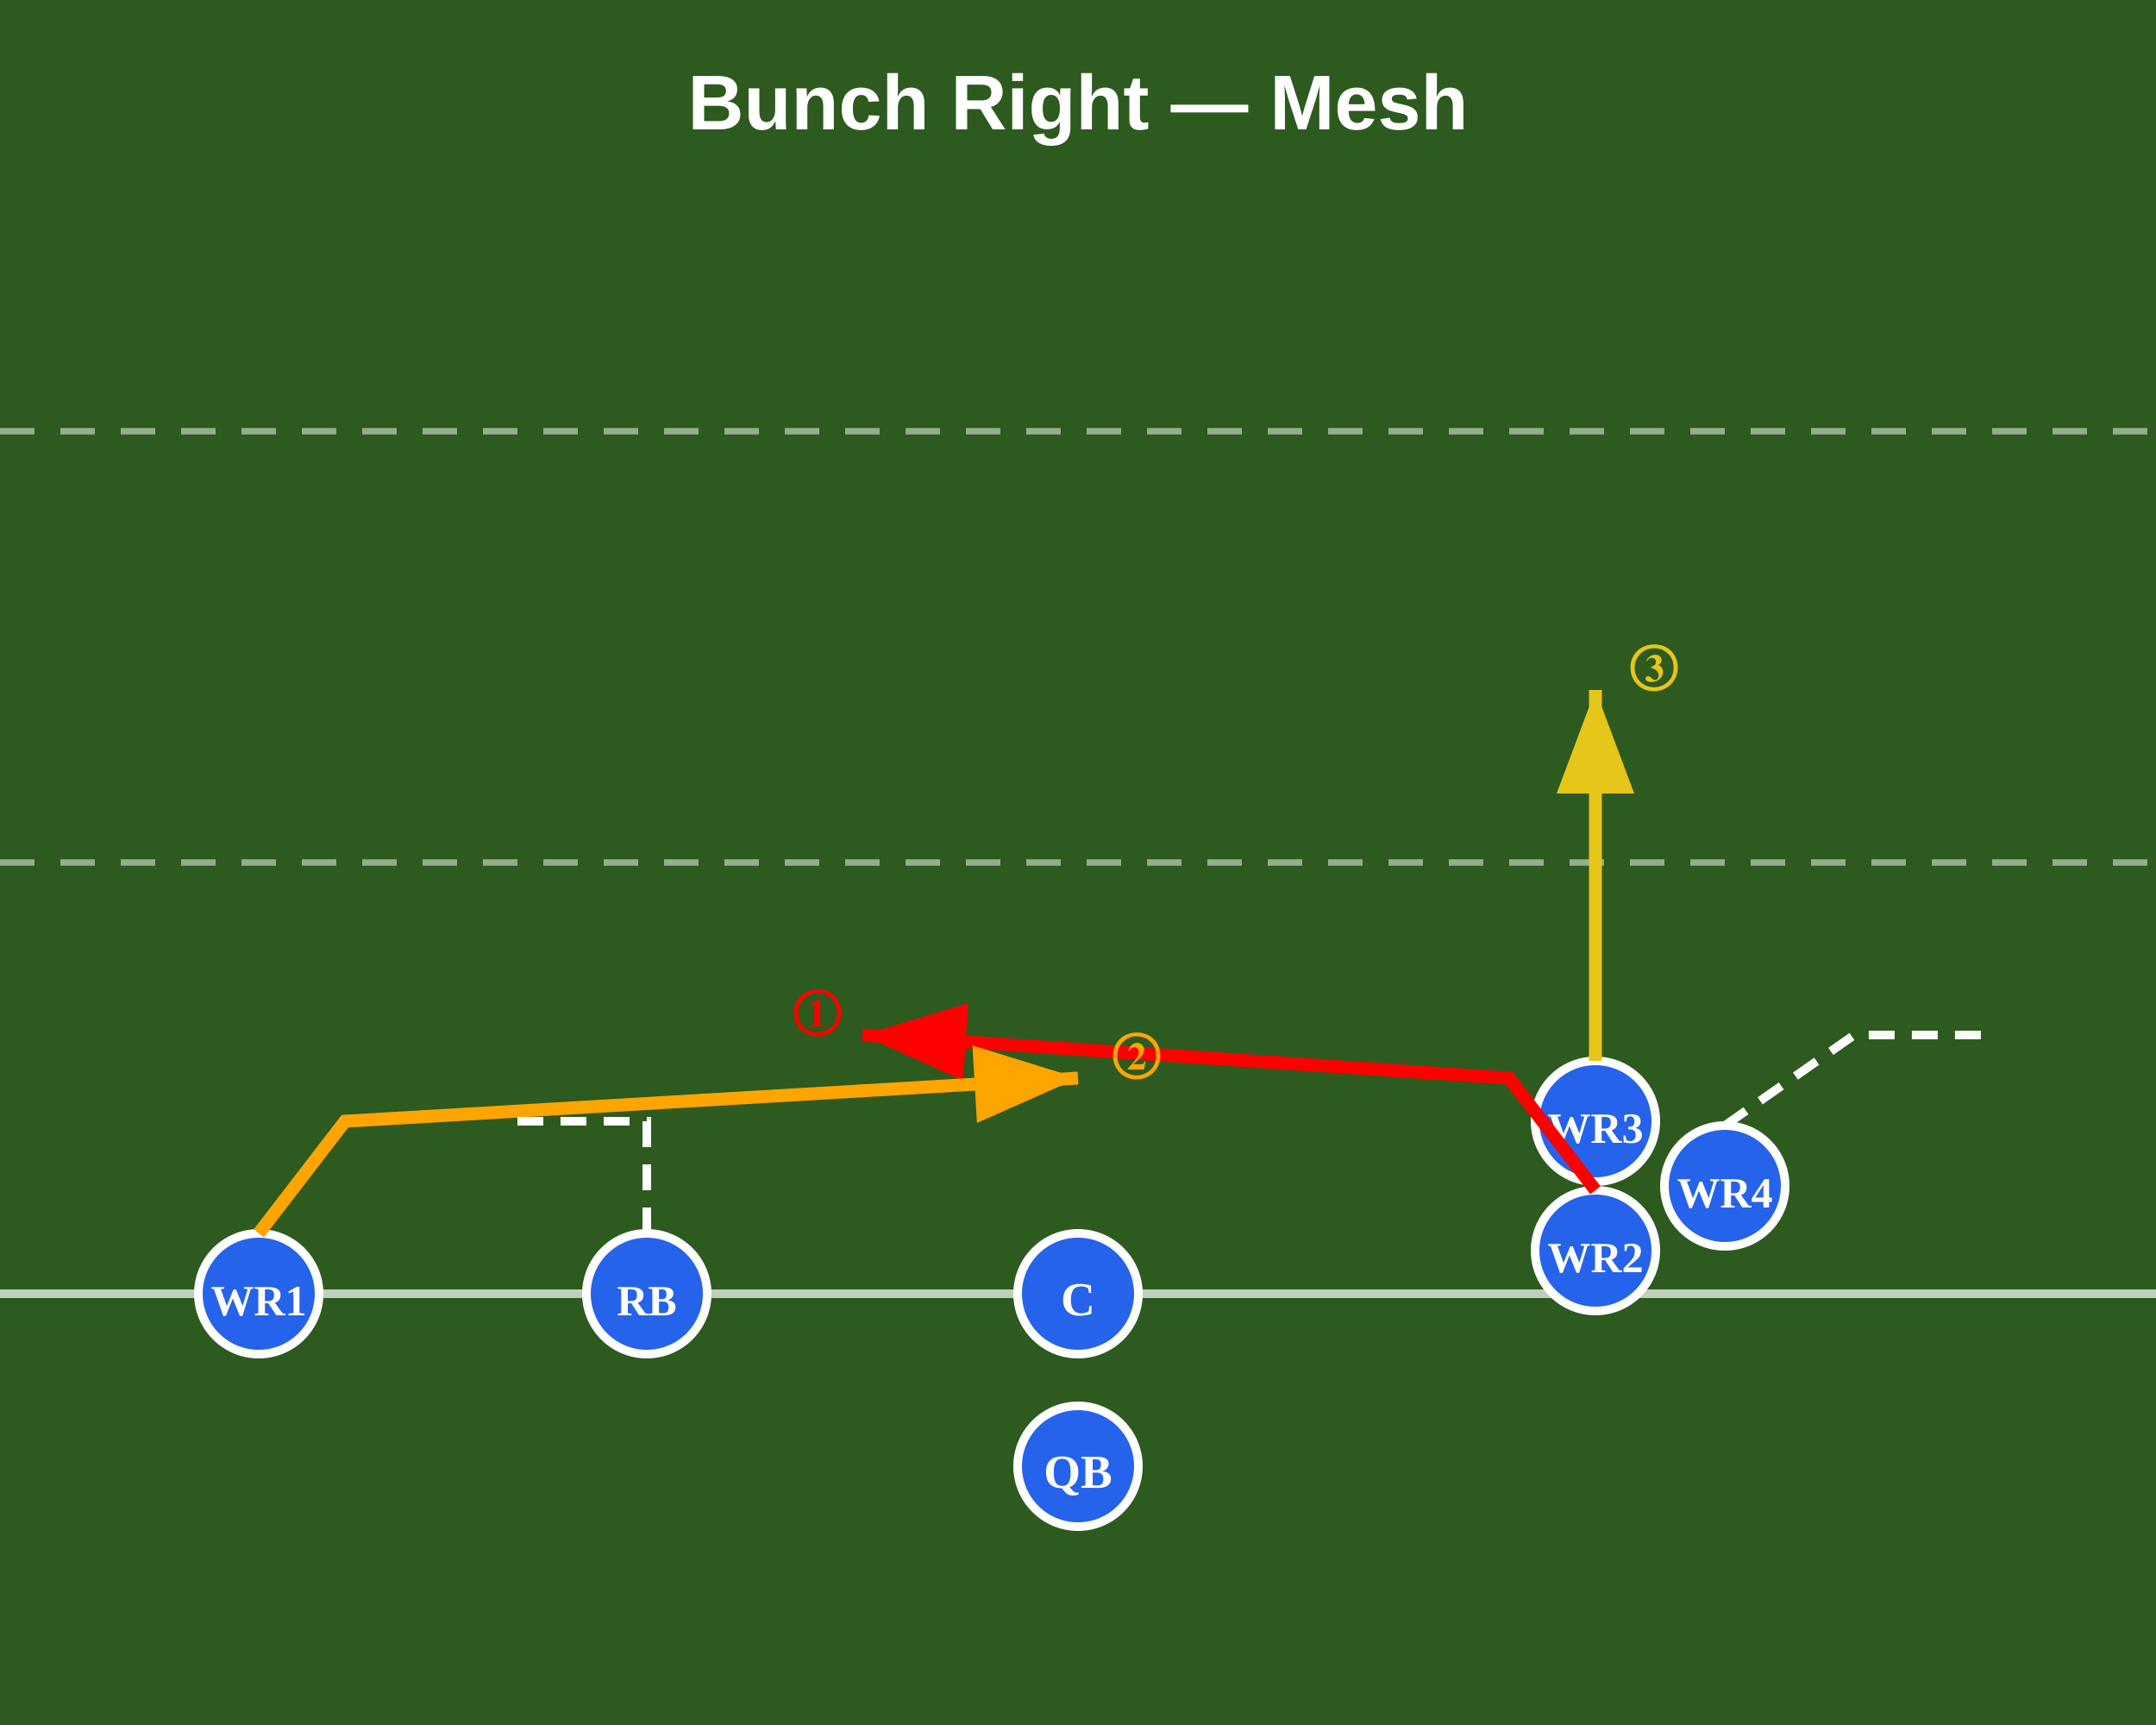
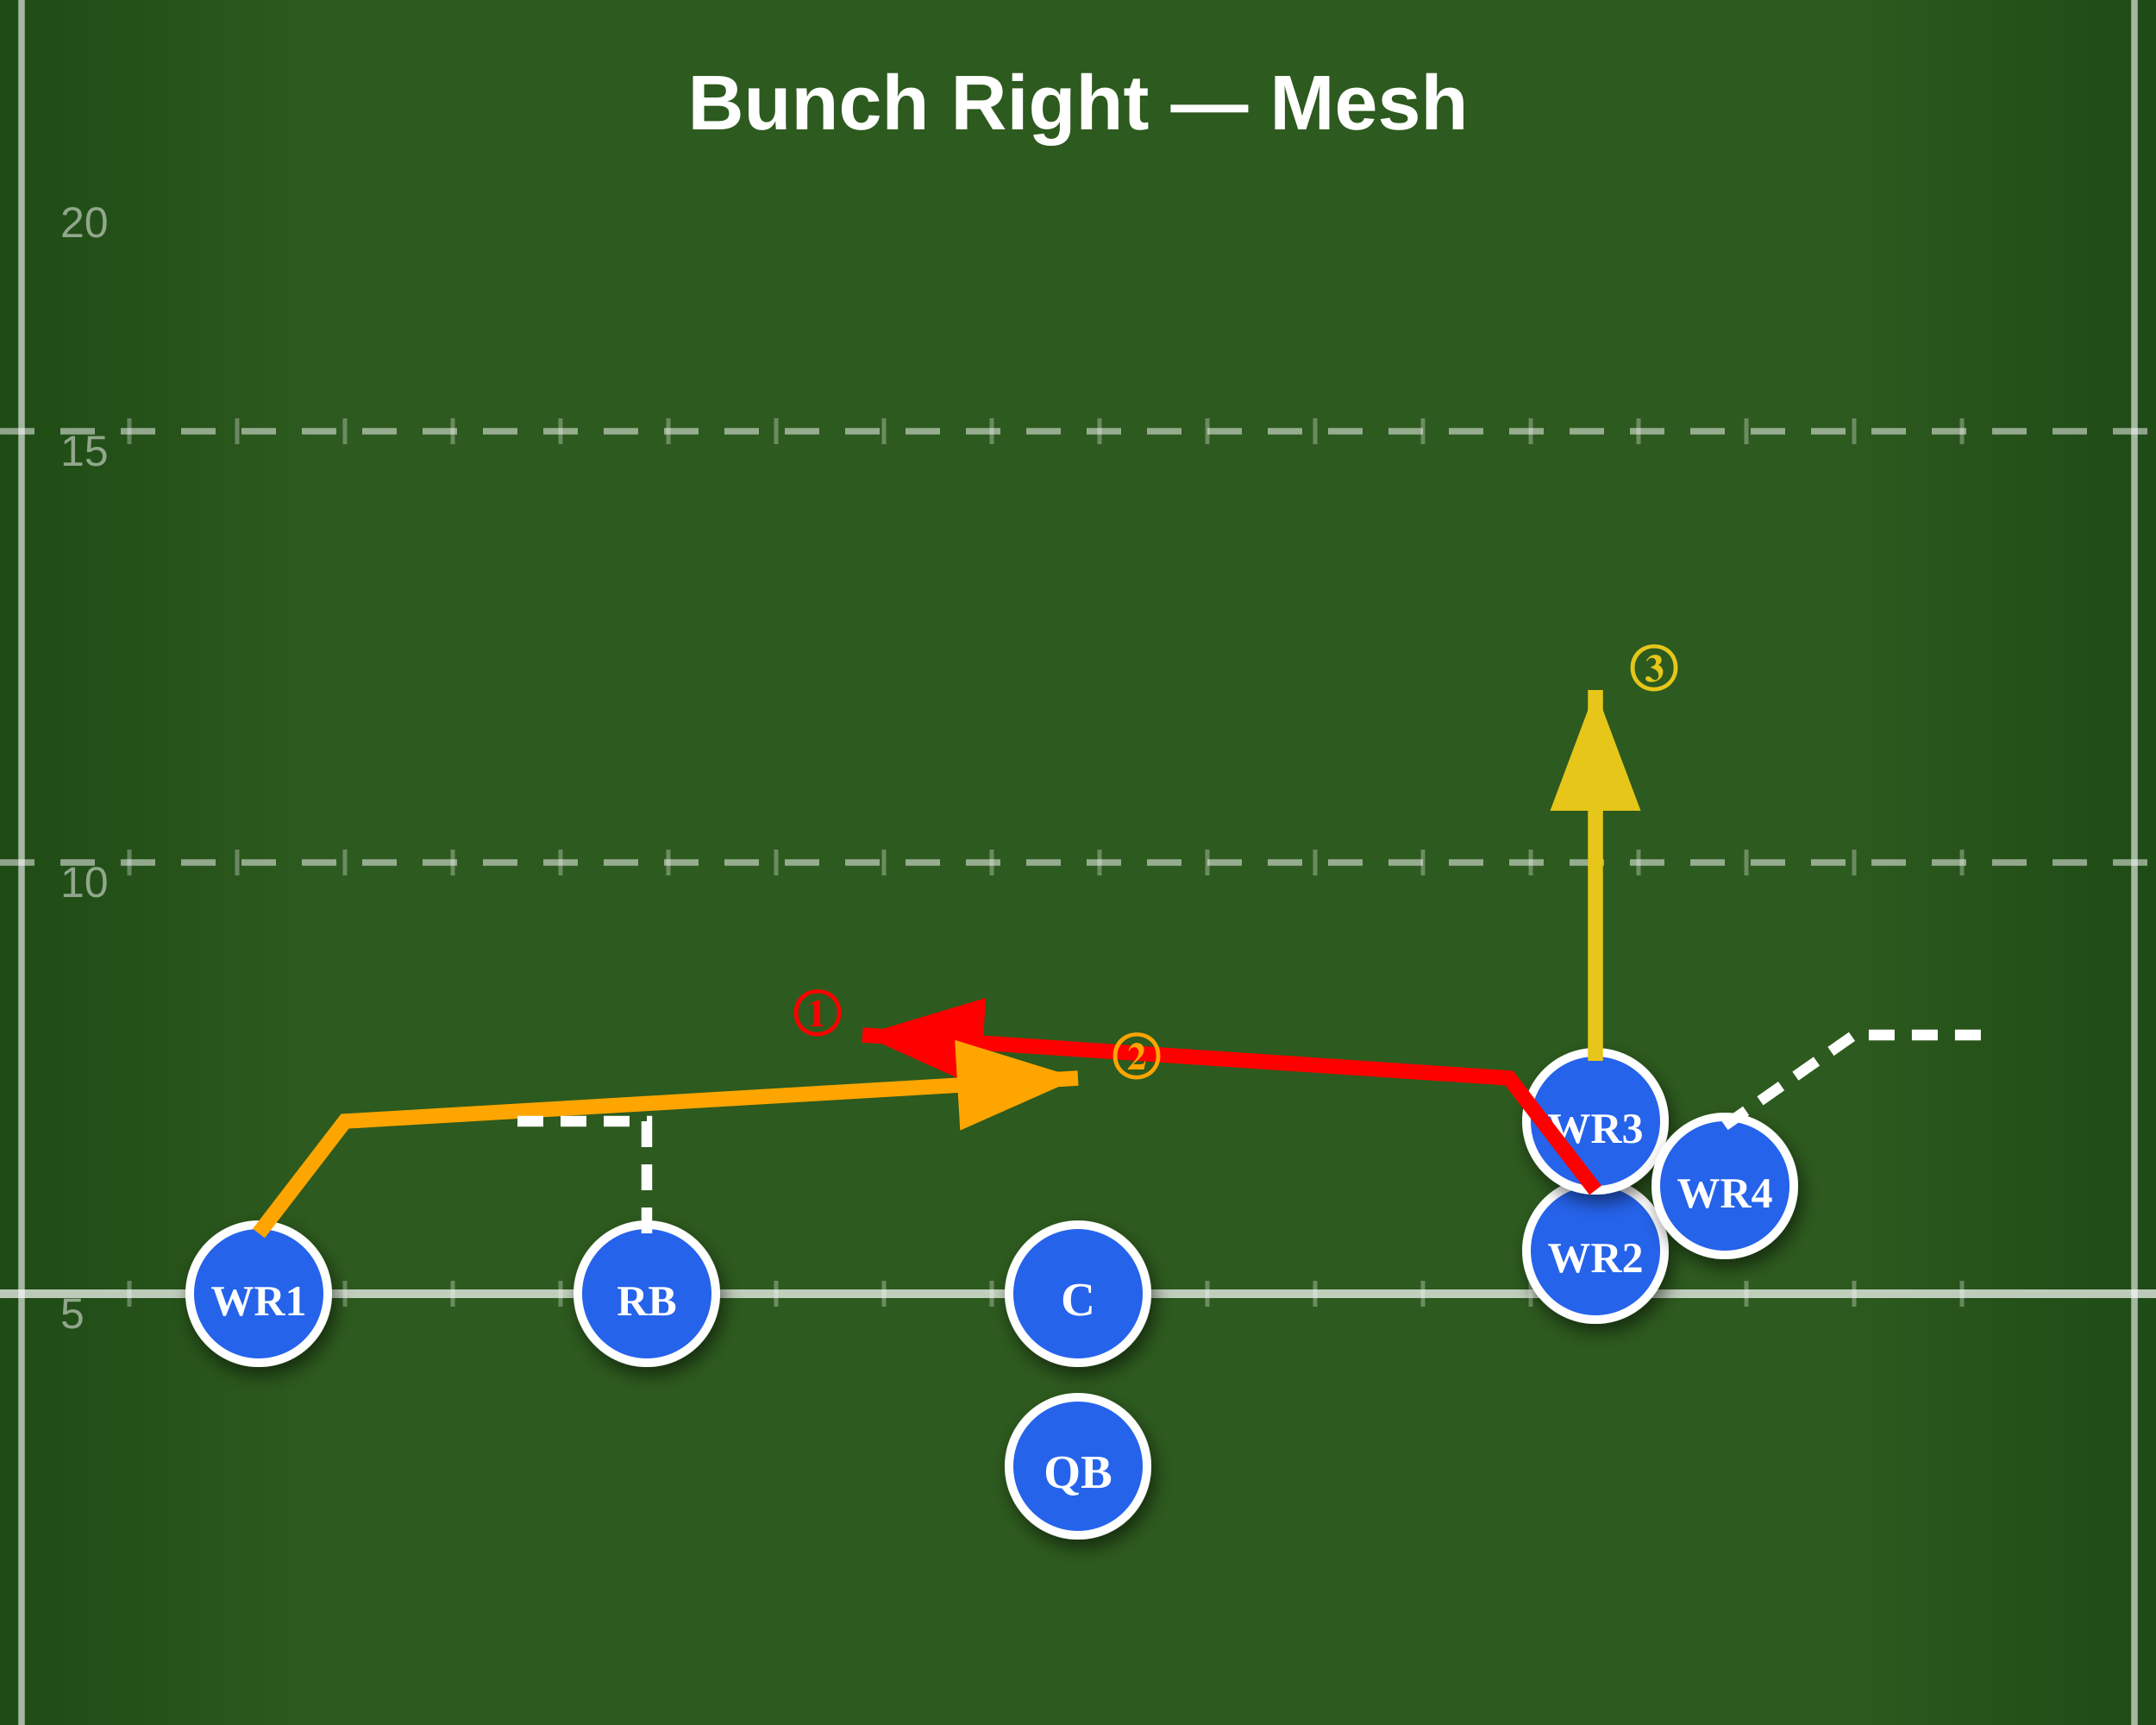
<svg xmlns="http://www.w3.org/2000/svg" viewBox="0 0 500 400">
  <defs>
    <marker id="ar" markerWidth="8" markerHeight="6" refX="8" refY="3" orient="auto">
      <polygon points="0 0, 8 3, 0 6" fill="red" />
    </marker>
    <marker id="ao" markerWidth="8" markerHeight="6" refX="8" refY="3" orient="auto">
      <polygon points="0 0, 8 3, 0 6" fill="orange" />
    </marker>
    <marker id="ay" markerWidth="8" markerHeight="6" refX="8" refY="3" orient="auto">
      <polygon points="0 0, 8 3, 0 6" fill="#e6c619" />
    </marker>
+     <linearGradient id="fieldGrad" x1="0" y1="0" x2="1" y2="0">
+       <stop offset="0%" stop-color="#1e4a15" />
+       <stop offset="15%" stop-color="#2d5a1e" />
+       <stop offset="85%" stop-color="#2d5a1e" />
+       <stop offset="100%" stop-color="#1e4a15" />
+     </linearGradient>
+     <filter id="dropShadow" x="-20%" y="-20%" width="140%" height="140%">
+       <feDropShadow dx="1" dy="2" stdDeviation="2" flood-color="#000" flood-opacity="0.5" />
+     </filter>
  </defs>
-   <rect width="500" height="400" fill="#2d5a1e" />
+   <rect width="500" height="400" fill="url(#fieldGrad)" />
+   <line x1="5" y1="0" x2="5" y2="400" stroke="white" stroke-width="1.5" opacity="0.6" />
+   <line x1="495" y1="0" x2="495" y2="400" stroke="white" stroke-width="1.5" opacity="0.6" />
+   <text x="14" y="308" fill="white" font-family="Arial" font-size="10" opacity="0.5">5</text>
+   <text x="14" y="208" fill="white" font-family="Arial" font-size="10" opacity="0.5">10</text>
+   <text x="14" y="108" fill="white" font-family="Arial" font-size="10" opacity="0.5">15</text>
+   <text x="14" y="55" fill="white" font-family="Arial" font-size="10" opacity="0.5">20</text>
+   <line x1="30" y1="97" x2="30" y2="103" stroke="white" stroke-width="1" opacity="0.3" />
+   <line x1="55" y1="97" x2="55" y2="103" stroke="white" stroke-width="1" opacity="0.3" />
+   <line x1="80" y1="97" x2="80" y2="103" stroke="white" stroke-width="1" opacity="0.3" />
+   <line x1="105" y1="97" x2="105" y2="103" stroke="white" stroke-width="1" opacity="0.3" />
+   <line x1="130" y1="97" x2="130" y2="103" stroke="white" stroke-width="1" opacity="0.3" />
+   <line x1="155" y1="97" x2="155" y2="103" stroke="white" stroke-width="1" opacity="0.3" />
+   <line x1="180" y1="97" x2="180" y2="103" stroke="white" stroke-width="1" opacity="0.3" />
+   <line x1="205" y1="97" x2="205" y2="103" stroke="white" stroke-width="1" opacity="0.3" />
+   <line x1="230" y1="97" x2="230" y2="103" stroke="white" stroke-width="1" opacity="0.3" />
+   <line x1="255" y1="97" x2="255" y2="103" stroke="white" stroke-width="1" opacity="0.3" />
+   <line x1="280" y1="97" x2="280" y2="103" stroke="white" stroke-width="1" opacity="0.3" />
+   <line x1="305" y1="97" x2="305" y2="103" stroke="white" stroke-width="1" opacity="0.3" />
+   <line x1="330" y1="97" x2="330" y2="103" stroke="white" stroke-width="1" opacity="0.3" />
+   <line x1="355" y1="97" x2="355" y2="103" stroke="white" stroke-width="1" opacity="0.3" />
+   <line x1="380" y1="97" x2="380" y2="103" stroke="white" stroke-width="1" opacity="0.3" />
+   <line x1="405" y1="97" x2="405" y2="103" stroke="white" stroke-width="1" opacity="0.3" />
+   <line x1="430" y1="97" x2="430" y2="103" stroke="white" stroke-width="1" opacity="0.3" />
+   <line x1="455" y1="97" x2="455" y2="103" stroke="white" stroke-width="1" opacity="0.3" />
+   <line x1="30" y1="197" x2="30" y2="203" stroke="white" stroke-width="1" opacity="0.3" />
+   <line x1="55" y1="197" x2="55" y2="203" stroke="white" stroke-width="1" opacity="0.3" />
+   <line x1="80" y1="197" x2="80" y2="203" stroke="white" stroke-width="1" opacity="0.3" />
+   <line x1="105" y1="197" x2="105" y2="203" stroke="white" stroke-width="1" opacity="0.3" />
+   <line x1="130" y1="197" x2="130" y2="203" stroke="white" stroke-width="1" opacity="0.3" />
+   <line x1="155" y1="197" x2="155" y2="203" stroke="white" stroke-width="1" opacity="0.3" />
+   <line x1="180" y1="197" x2="180" y2="203" stroke="white" stroke-width="1" opacity="0.3" />
+   <line x1="205" y1="197" x2="205" y2="203" stroke="white" stroke-width="1" opacity="0.3" />
+   <line x1="230" y1="197" x2="230" y2="203" stroke="white" stroke-width="1" opacity="0.3" />
+   <line x1="255" y1="197" x2="255" y2="203" stroke="white" stroke-width="1" opacity="0.3" />
+   <line x1="280" y1="197" x2="280" y2="203" stroke="white" stroke-width="1" opacity="0.3" />
+   <line x1="305" y1="197" x2="305" y2="203" stroke="white" stroke-width="1" opacity="0.3" />
+   <line x1="330" y1="197" x2="330" y2="203" stroke="white" stroke-width="1" opacity="0.3" />
+   <line x1="355" y1="197" x2="355" y2="203" stroke="white" stroke-width="1" opacity="0.3" />
+   <line x1="380" y1="197" x2="380" y2="203" stroke="white" stroke-width="1" opacity="0.3" />
+   <line x1="405" y1="197" x2="405" y2="203" stroke="white" stroke-width="1" opacity="0.3" />
+   <line x1="430" y1="197" x2="430" y2="203" stroke="white" stroke-width="1" opacity="0.3" />
+   <line x1="455" y1="197" x2="455" y2="203" stroke="white" stroke-width="1" opacity="0.3" />
+   <line x1="30" y1="297" x2="30" y2="303" stroke="white" stroke-width="1" opacity="0.3" />
+   <line x1="55" y1="297" x2="55" y2="303" stroke="white" stroke-width="1" opacity="0.3" />
+   <line x1="80" y1="297" x2="80" y2="303" stroke="white" stroke-width="1" opacity="0.3" />
+   <line x1="105" y1="297" x2="105" y2="303" stroke="white" stroke-width="1" opacity="0.3" />
+   <line x1="130" y1="297" x2="130" y2="303" stroke="white" stroke-width="1" opacity="0.3" />
+   <line x1="155" y1="297" x2="155" y2="303" stroke="white" stroke-width="1" opacity="0.3" />
+   <line x1="180" y1="297" x2="180" y2="303" stroke="white" stroke-width="1" opacity="0.3" />
+   <line x1="205" y1="297" x2="205" y2="303" stroke="white" stroke-width="1" opacity="0.3" />
+   <line x1="230" y1="297" x2="230" y2="303" stroke="white" stroke-width="1" opacity="0.3" />
+   <line x1="255" y1="297" x2="255" y2="303" stroke="white" stroke-width="1" opacity="0.3" />
+   <line x1="280" y1="297" x2="280" y2="303" stroke="white" stroke-width="1" opacity="0.3" />
+   <line x1="305" y1="297" x2="305" y2="303" stroke="white" stroke-width="1" opacity="0.3" />
+   <line x1="330" y1="297" x2="330" y2="303" stroke="white" stroke-width="1" opacity="0.3" />
+   <line x1="355" y1="297" x2="355" y2="303" stroke="white" stroke-width="1" opacity="0.3" />
+   <line x1="380" y1="297" x2="380" y2="303" stroke="white" stroke-width="1" opacity="0.3" />
+   <line x1="405" y1="297" x2="405" y2="303" stroke="white" stroke-width="1" opacity="0.3" />
+   <line x1="430" y1="297" x2="430" y2="303" stroke="white" stroke-width="1" opacity="0.3" />
+   <line x1="455" y1="297" x2="455" y2="303" stroke="white" stroke-width="1" opacity="0.3" />
  <line x1="0" y1="100" x2="500" y2="100" stroke="white" stroke-width="1.5" stroke-dasharray="8,6" opacity="0.5" />
  <line x1="0" y1="200" x2="500" y2="200" stroke="white" stroke-width="1.5" stroke-dasharray="8,6" opacity="0.5" />
  <line x1="0" y1="300" x2="500" y2="300" stroke="white" stroke-width="2" opacity="0.7" />
  <text x="250" y="30" text-anchor="middle" fill="white" font-family="Arial" font-size="18" font-weight="bold">Bunch Right — Mesh</text>
-   <circle cx="250" cy="340" r="14" fill="#2563eb" stroke="white" stroke-width="2" />
+   <circle cx="250" cy="340" r="16" fill="#2563eb" stroke="white" stroke-width="2" filter="url(#dropShadow)" />
  <text x="250" y="345" text-anchor="middle" fill="white" font-size="11" font-weight="bold">QB</text>
-   <circle cx="250" cy="300" r="14" fill="#2563eb" stroke="white" stroke-width="2" />
+   <circle cx="250" cy="300" r="16" fill="#2563eb" stroke="white" stroke-width="2" filter="url(#dropShadow)" />
  <text x="250" y="305" text-anchor="middle" fill="white" font-size="11" font-weight="bold">C</text>
-   <circle cx="60" cy="300" r="14" fill="#2563eb" stroke="white" stroke-width="2" />
+   <circle cx="60" cy="300" r="16" fill="#2563eb" stroke="white" stroke-width="2" filter="url(#dropShadow)" />
  <text x="60" y="305" text-anchor="middle" fill="white" font-size="10" font-weight="bold">WR1</text>
-   <circle cx="370" cy="290" r="14" fill="#2563eb" stroke="white" stroke-width="2" />
+   <circle cx="370" cy="290" r="16" fill="#2563eb" stroke="white" stroke-width="2" filter="url(#dropShadow)" />
  <text x="370" y="295" text-anchor="middle" fill="white" font-size="10" font-weight="bold">WR2</text>
-   <circle cx="370" cy="260" r="14" fill="#2563eb" stroke="white" stroke-width="2" />
+   <circle cx="370" cy="260" r="16" fill="#2563eb" stroke="white" stroke-width="2" filter="url(#dropShadow)" />
  <text x="370" y="265" text-anchor="middle" fill="white" font-size="10" font-weight="bold">WR3</text>
-   <circle cx="400" cy="275" r="14" fill="#2563eb" stroke="white" stroke-width="2" />
+   <circle cx="400" cy="275" r="16" fill="#2563eb" stroke="white" stroke-width="2" filter="url(#dropShadow)" />
  <text x="400" y="280" text-anchor="middle" fill="white" font-size="10" font-weight="bold">WR4</text>
-   <circle cx="150" cy="300" r="14" fill="#2563eb" stroke="white" stroke-width="2" />
+   <circle cx="150" cy="300" r="16" fill="#2563eb" stroke="white" stroke-width="2" filter="url(#dropShadow)" />
  <text x="150" y="305" text-anchor="middle" fill="white" font-size="10" font-weight="bold">RB</text>
-   <polyline points="370,276 350,250 200,240" fill="none" stroke="red" stroke-width="3" marker-end="url(#ar)" />
+   <polyline points="370,276 350,250 200,240" fill="none" stroke="red" stroke-width="3.5" marker-end="url(#ar)" />
  <text x="184" y="238" fill="red" font-size="12" font-weight="bold">①</text>
-   <polyline points="60,286 80,260 250,250" fill="none" stroke="orange" stroke-width="3" marker-end="url(#ao)" />
+   <polyline points="60,286 80,260 250,250" fill="none" stroke="orange" stroke-width="3.5" marker-end="url(#ao)" />
  <text x="258" y="248" fill="orange" font-size="12" font-weight="bold">②</text>
-   <polyline points="370,246 370,160" fill="none" stroke="#e6c619" stroke-width="3" marker-end="url(#ay)" />
+   <polyline points="370,246 370,160" fill="none" stroke="#e6c619" stroke-width="3.5" marker-end="url(#ay)" />
  <text x="378" y="158" fill="#e6c619" font-size="12" font-weight="bold">③</text>
-   <polyline points="400,261 430,240 460,240" fill="none" stroke="white" stroke-width="2" stroke-dasharray="6,4" />
-   <polyline points="150,286 150,260 120,260" fill="none" stroke="white" stroke-width="2" stroke-dasharray="6,4" />
+   <polyline points="400,261 430,240 460,240" fill="none" stroke="white" stroke-width="2.5" stroke-dasharray="6,4" />
+   <polyline points="150,286 150,260 120,260" fill="none" stroke="white" stroke-width="2.5" stroke-dasharray="6,4" />
</svg>
